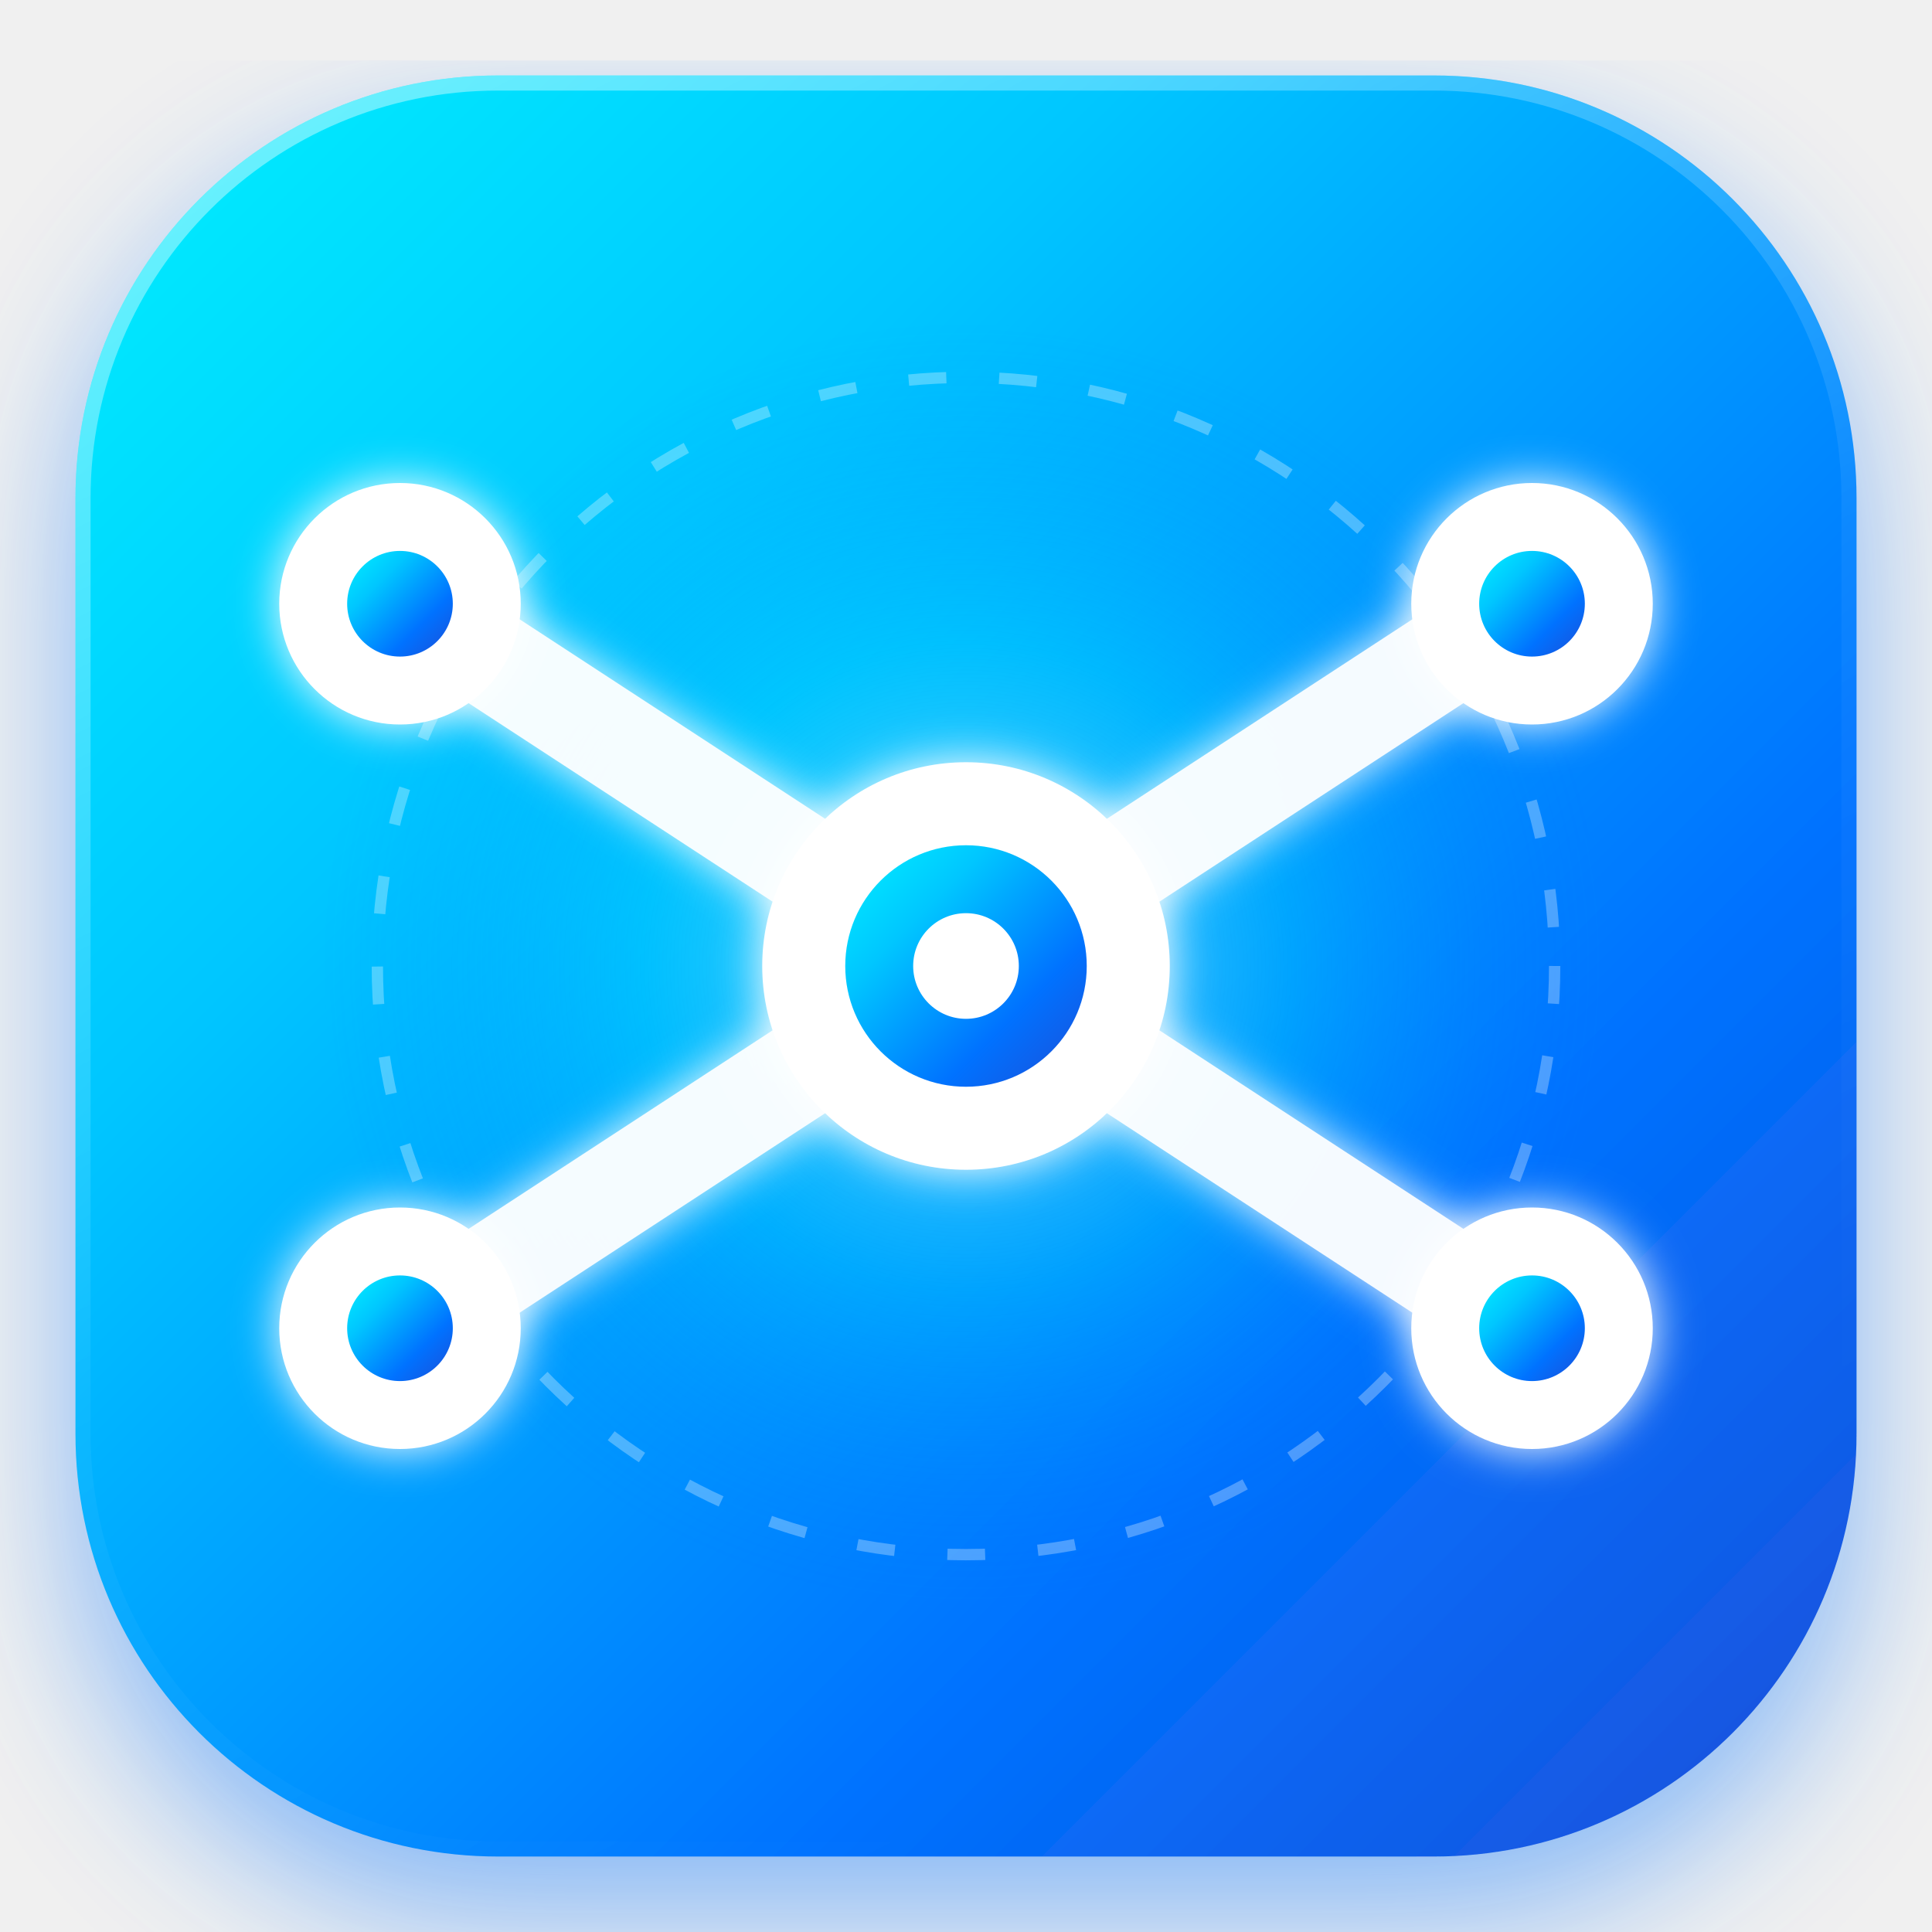
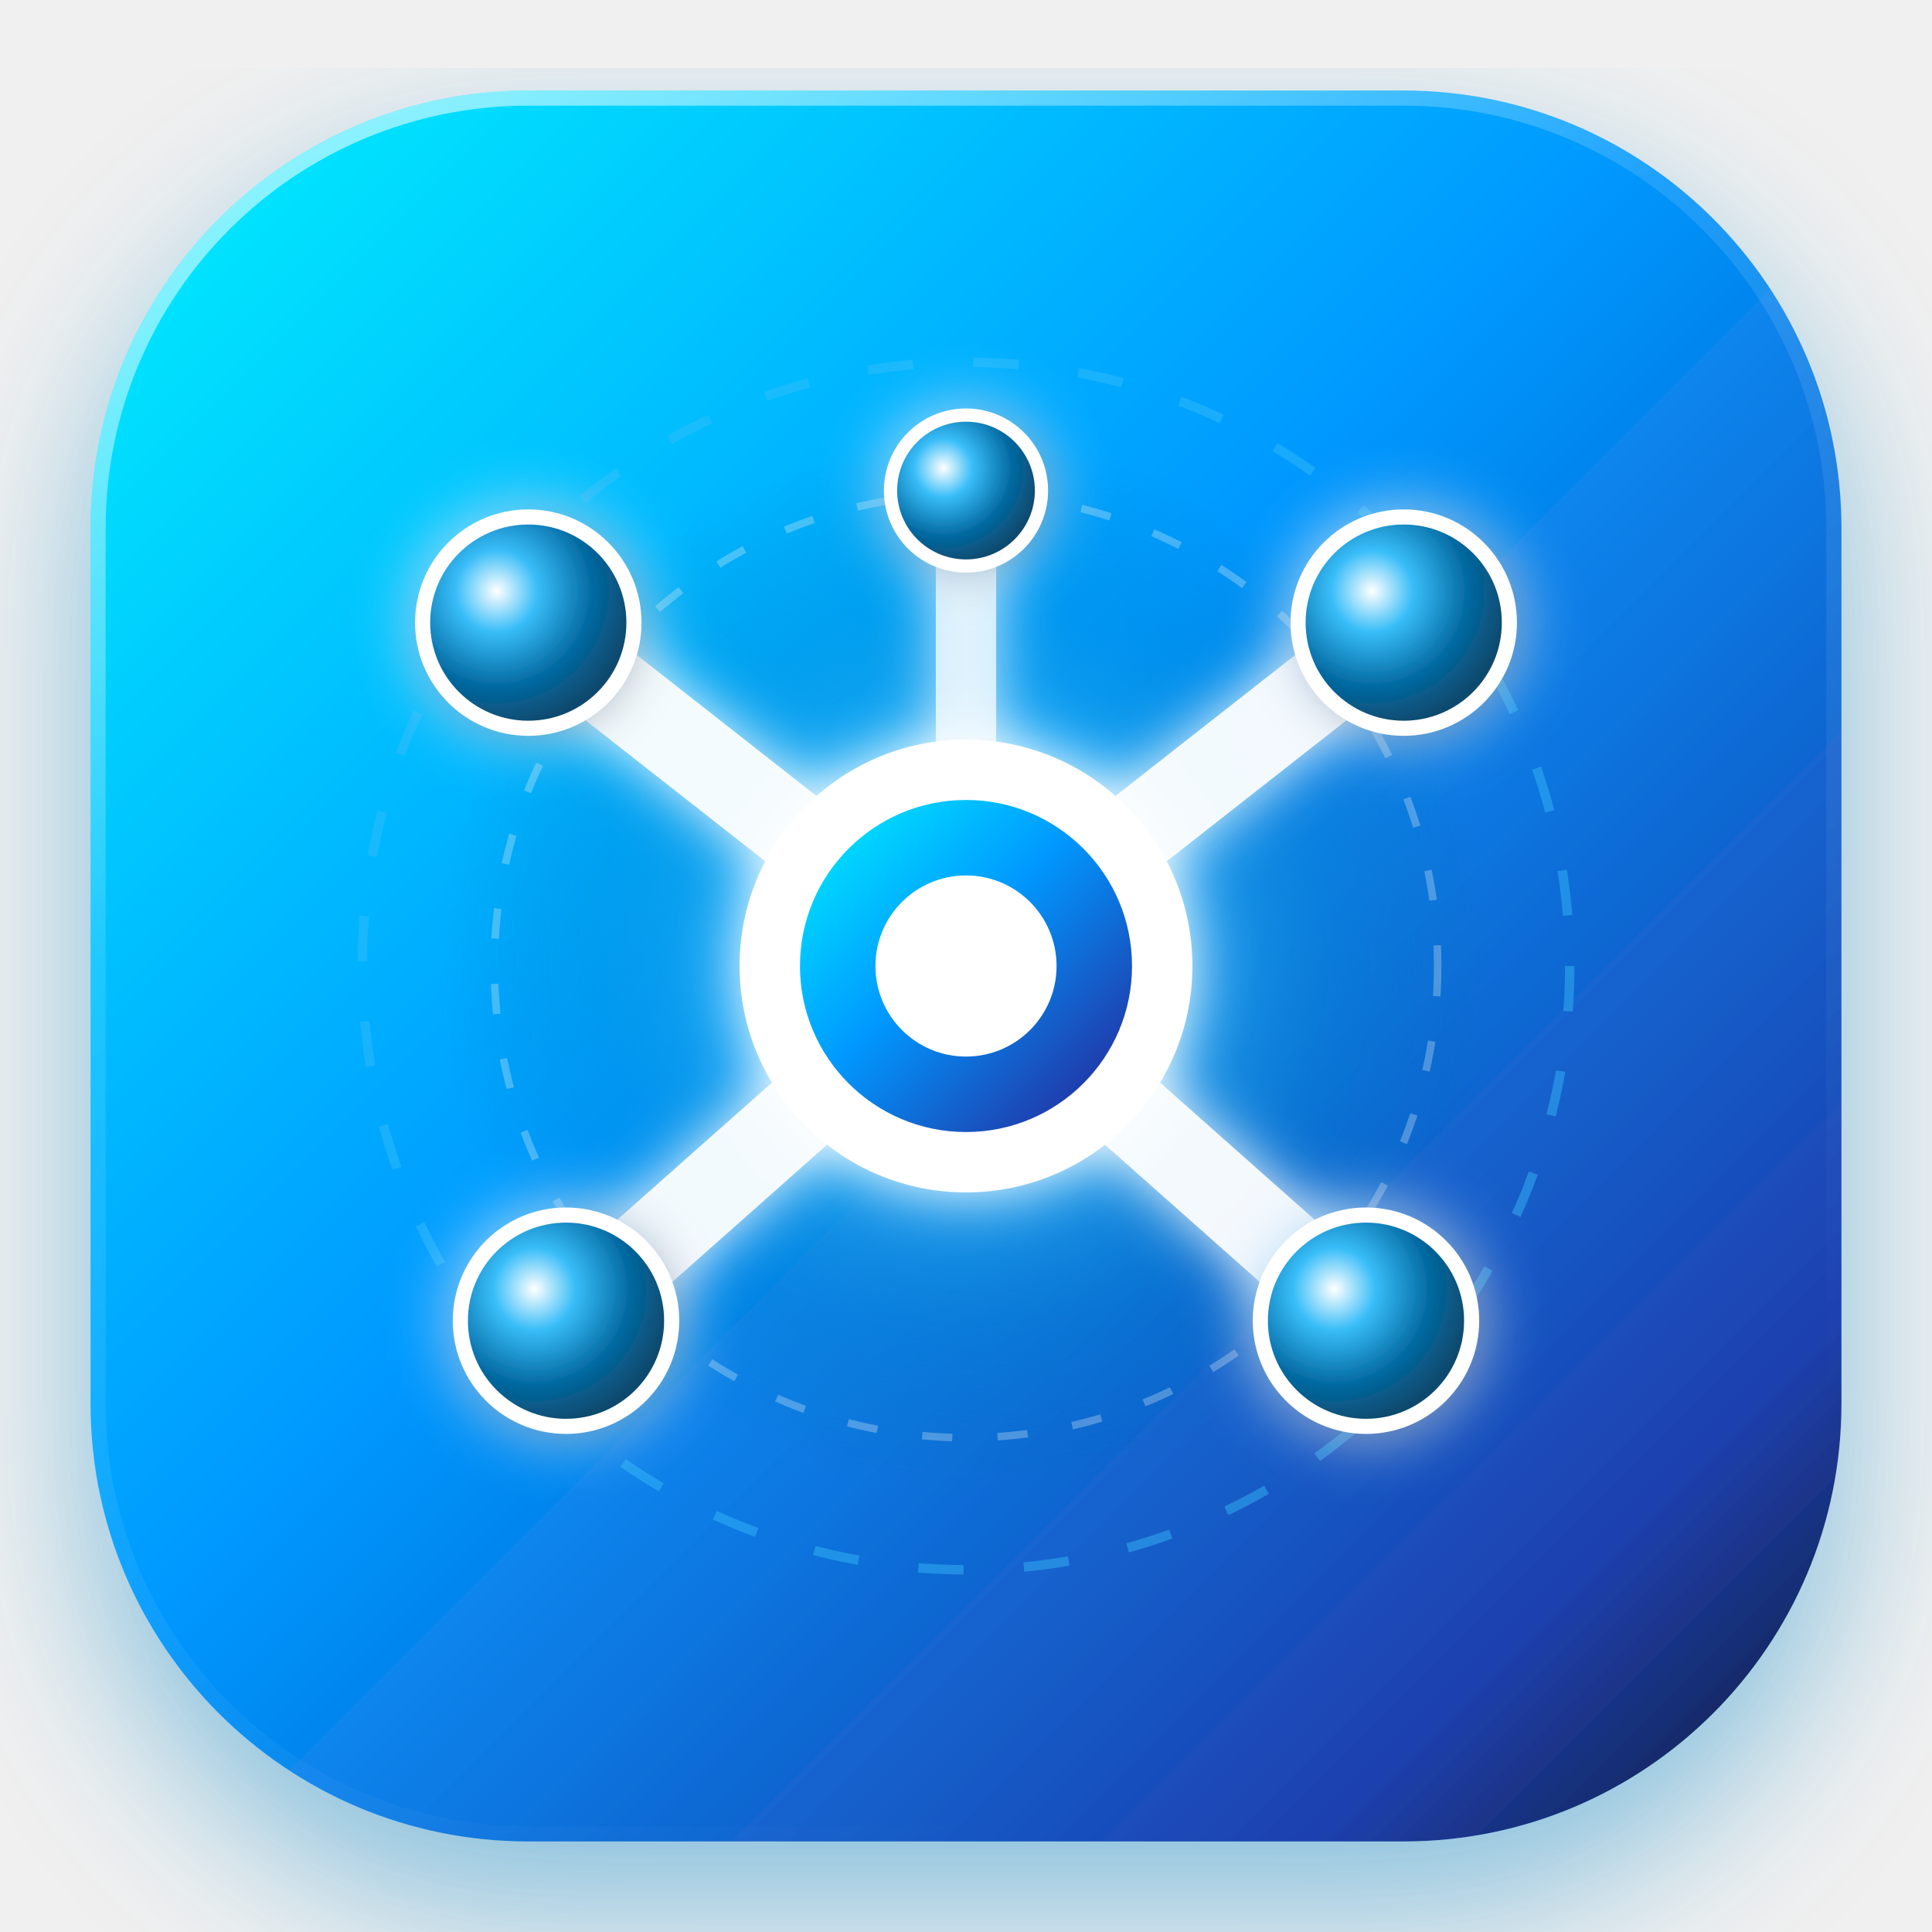
<svg xmlns="http://www.w3.org/2000/svg" viewBox="0 0 512 512" width="512" height="512">
  <defs>
-     <linearGradient id="synapse3DGrad" x1="0%" y1="0%" x2="100%" y2="100%">
+     <linearGradient id="coreGrad1" x1="0%" y1="0%" x2="100%" y2="100%">
      <stop offset="0%" stop-color="#00f2fe" />
-       <stop offset="30%" stop-color="#00c6ff" />
-       <stop offset="70%" stop-color="#0072ff" />
-       <stop offset="100%" stop-color="#1d4ed8" />
+       <stop offset="45%" stop-color="#0099ff" />
+       <stop offset="85%" stop-color="#1e40af" />
+       <stop offset="100%" stop-color="#0f172a" />
    </linearGradient>
-     <linearGradient id="specularGlow" x1="0%" y1="0%" x2="50%" y2="100%">
-       <stop offset="0%" stop-color="#ffffff" stop-opacity="0.45" />
-       <stop offset="60%" stop-color="#ffffff" stop-opacity="0.05" />
+     <linearGradient id="specularGlow1" x1="0%" y1="0%" x2="50%" y2="100%">
+       <stop offset="0%" stop-color="#ffffff" stop-opacity="0.65" />
+       <stop offset="40%" stop-color="#ffffff" stop-opacity="0.12" />
      <stop offset="100%" stop-color="#ffffff" stop-opacity="0" />
    </linearGradient>
-     <radialGradient id="neuralHalo" cx="50%" cy="50%" r="50%">
-       <stop offset="0%" stop-color="#ffffff" stop-opacity="0.6" />
-       <stop offset="50%" stop-color="#00f2fe" stop-opacity="0.25" />
-       <stop offset="100%" stop-color="#0072ff" stop-opacity="0" />
+     <radialGradient id="neuralAura1" cx="50%" cy="50%" r="50%">
+       <stop offset="0%" stop-color="#ffffff" stop-opacity="0.95" />
+       <stop offset="35%" stop-color="#38bdf8" stop-opacity="0.7" />
+       <stop offset="70%" stop-color="#0284c7" stop-opacity="0.25" />
+       <stop offset="100%" stop-color="#0369a1" stop-opacity="0" />
    </radialGradient>
-     <filter id="shadow3D" x="-10%" y="-10%" width="125%" height="125%">
-       <feDropShadow dx="0" dy="16" stdDeviation="20" flood-color="#0072ff" flood-opacity="0.45" />
+     <radialGradient id="orbGlow1" cx="35%" cy="35%" r="65%">
+       <stop offset="0%" stop-color="#ffffff" />
+       <stop offset="30%" stop-color="#38bdf8" />
+       <stop offset="70%" stop-color="#0369a1" />
+       <stop offset="100%" stop-color="#0c4a6e" />
+     </radialGradient>
+     <filter id="shadow3D1" x="-15%" y="-15%" width="130%" height="130%">
+       <feDropShadow dx="0" dy="18" stdDeviation="22" flood-color="#0284c7" flood-opacity="0.45" />
    </filter>
-     <filter id="nodeGlow" x="-30%" y="-30%" width="160%" height="160%">
-       <feGaussianBlur stdDeviation="6" result="blur" />
+     <filter id="bloomGlow1" x="-20%" y="-20%" width="140%" height="140%">
+       <feGaussianBlur stdDeviation="8" result="blur" />
      <feComposite in="SourceGraphic" in2="blur" operator="over" />
    </filter>
  </defs>
-   <rect x="20" y="20" width="472" height="472" rx="112" fill="url(#synapse3DGrad)" filter="url(#shadow3D)" />
-   <rect x="22" y="22" width="468" height="468" rx="110" fill="none" stroke="url(#specularGlow)" stroke-width="4" />
-   <circle cx="256" cy="256" r="170" fill="url(#neuralHalo)" />
-   <circle cx="256" cy="256" r="156" fill="none" stroke="#ffffff" stroke-width="3" stroke-dasharray="10 14" opacity="0.3" />
-   <g stroke="#ffffff" stroke-width="26" stroke-linecap="round" stroke-linejoin="round" opacity="0.96" filter="url(#nodeGlow)">
-     <line x1="126" y1="172" x2="224" y2="236" />
-     <line x1="386" y1="172" x2="288" y2="236" />
-     <line x1="126" y1="340" x2="224" y2="276" />
-     <line x1="386" y1="340" x2="288" y2="276" />
+   <rect x="24" y="24" width="464" height="464" rx="116" fill="url(#coreGrad1)" filter="url(#shadow3D1)" />
+   <rect x="26" y="26" width="460" height="460" rx="114" fill="none" stroke="url(#specularGlow1)" stroke-width="4" />
+   <circle cx="256" cy="256" r="160" fill="none" stroke="#38bdf8" stroke-width="2.5" stroke-dasharray="12 16" opacity="0.45" />
+   <circle cx="256" cy="256" r="125" fill="none" stroke="#ffffff" stroke-width="2" stroke-dasharray="8 12" opacity="0.3" />
+   <circle cx="256" cy="256" r="140" fill="url(#neuralAura1)" />
+   <g stroke="#ffffff" stroke-width="22" stroke-linecap="round" stroke-linejoin="round" opacity="0.95" filter="url(#bloomGlow1)">
+     <line x1="140" y1="165" x2="256" y2="256" />
+     <line x1="372" y1="165" x2="256" y2="256" />
+     <line x1="150" y1="350" x2="256" y2="256" />
+     <line x1="362" y1="350" x2="256" y2="256" />
+     <line x1="256" y1="130" x2="256" y2="256" stroke-width="16" opacity="0.8" />
  </g>
-   <g fill="#ffffff" filter="url(#nodeGlow)">
-     <circle cx="106" cy="160" r="32" />
-     <circle cx="406" cy="160" r="32" />
-     <circle cx="106" cy="352" r="32" />
-     <circle cx="406" cy="352" r="32" />
+   <g filter="url(#bloomGlow1)">
+     <circle cx="140" cy="165" r="28" fill="url(#orbGlow1)" stroke="#ffffff" stroke-width="4" />
+     <circle cx="372" cy="165" r="28" fill="url(#orbGlow1)" stroke="#ffffff" stroke-width="4" />
+     <circle cx="150" cy="350" r="28" fill="url(#orbGlow1)" stroke="#ffffff" stroke-width="4" />
+     <circle cx="362" cy="350" r="28" fill="url(#orbGlow1)" stroke="#ffffff" stroke-width="4" />
+     <circle cx="256" cy="130" r="20" fill="url(#orbGlow1)" stroke="#ffffff" stroke-width="3.5" />
  </g>
-   <g fill="url(#synapse3DGrad)">
-     <circle cx="106" cy="160" r="14" />
-     <circle cx="406" cy="160" r="14" />
-     <circle cx="106" cy="352" r="14" />
-     <circle cx="406" cy="352" r="14" />
-   </g>
-   <circle cx="256" cy="256" r="54" fill="#ffffff" filter="url(#nodeGlow)" />
-   <circle cx="256" cy="256" r="32" fill="url(#synapse3DGrad)" />
-   <circle cx="256" cy="256" r="14" fill="#ffffff" />
+   <circle cx="256" cy="256" r="60" fill="#ffffff" filter="url(#bloomGlow1)" />
+   <circle cx="256" cy="256" r="44" fill="url(#coreGrad1)" />
+   <circle cx="256" cy="256" r="24" fill="#ffffff" />
+   <circle cx="248" cy="248" r="8" fill="#ffffff" opacity="0.8" />
</svg>
